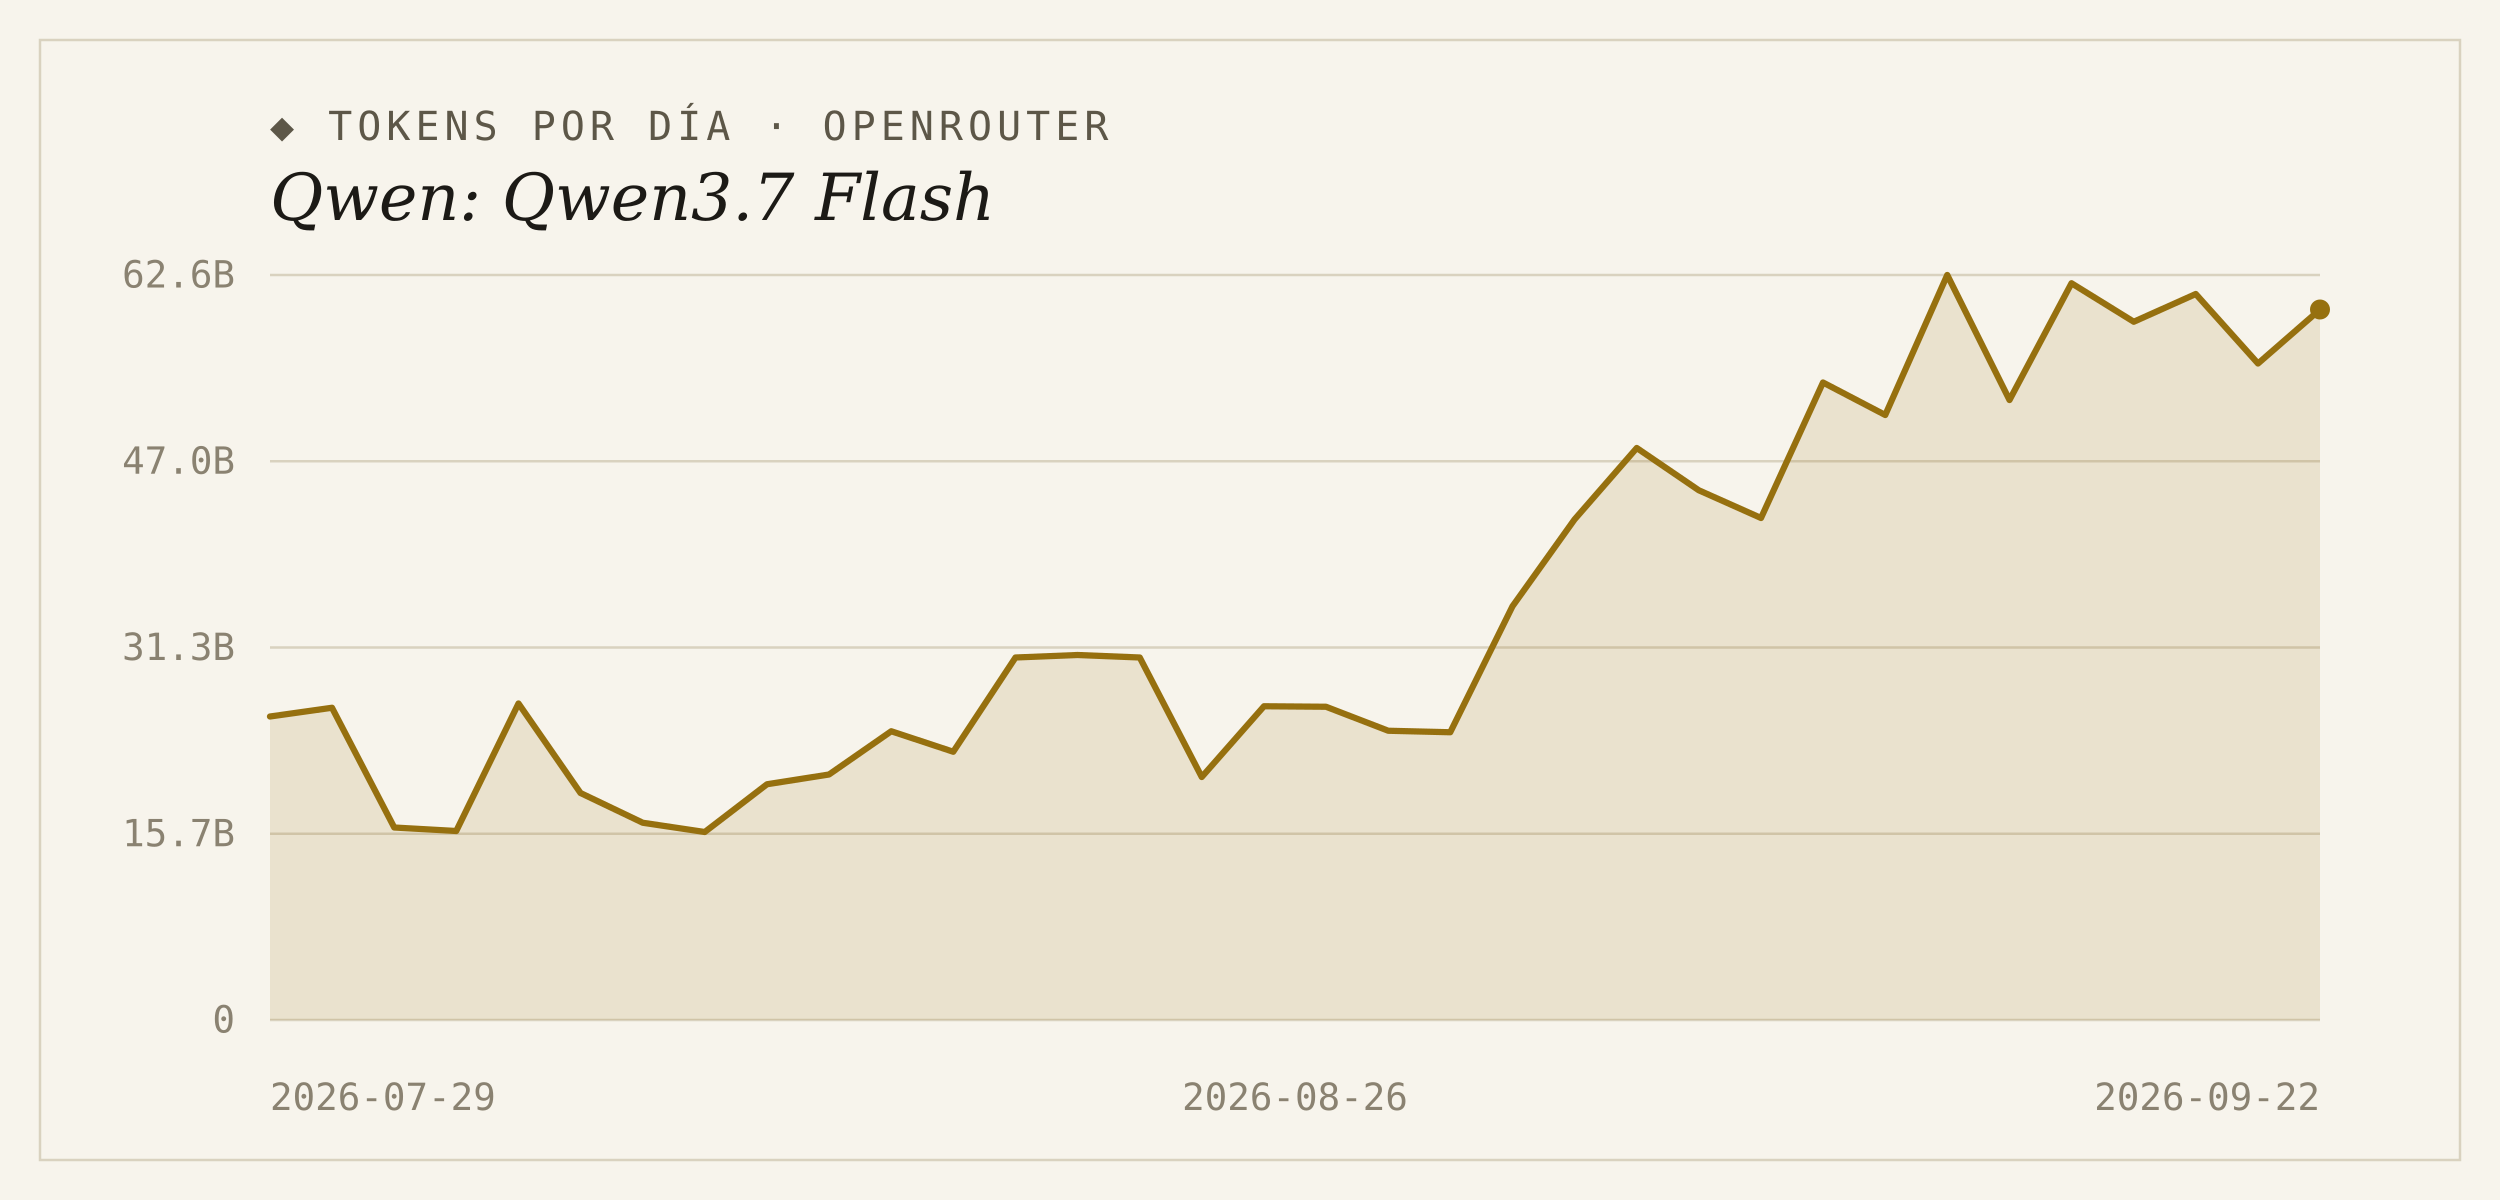
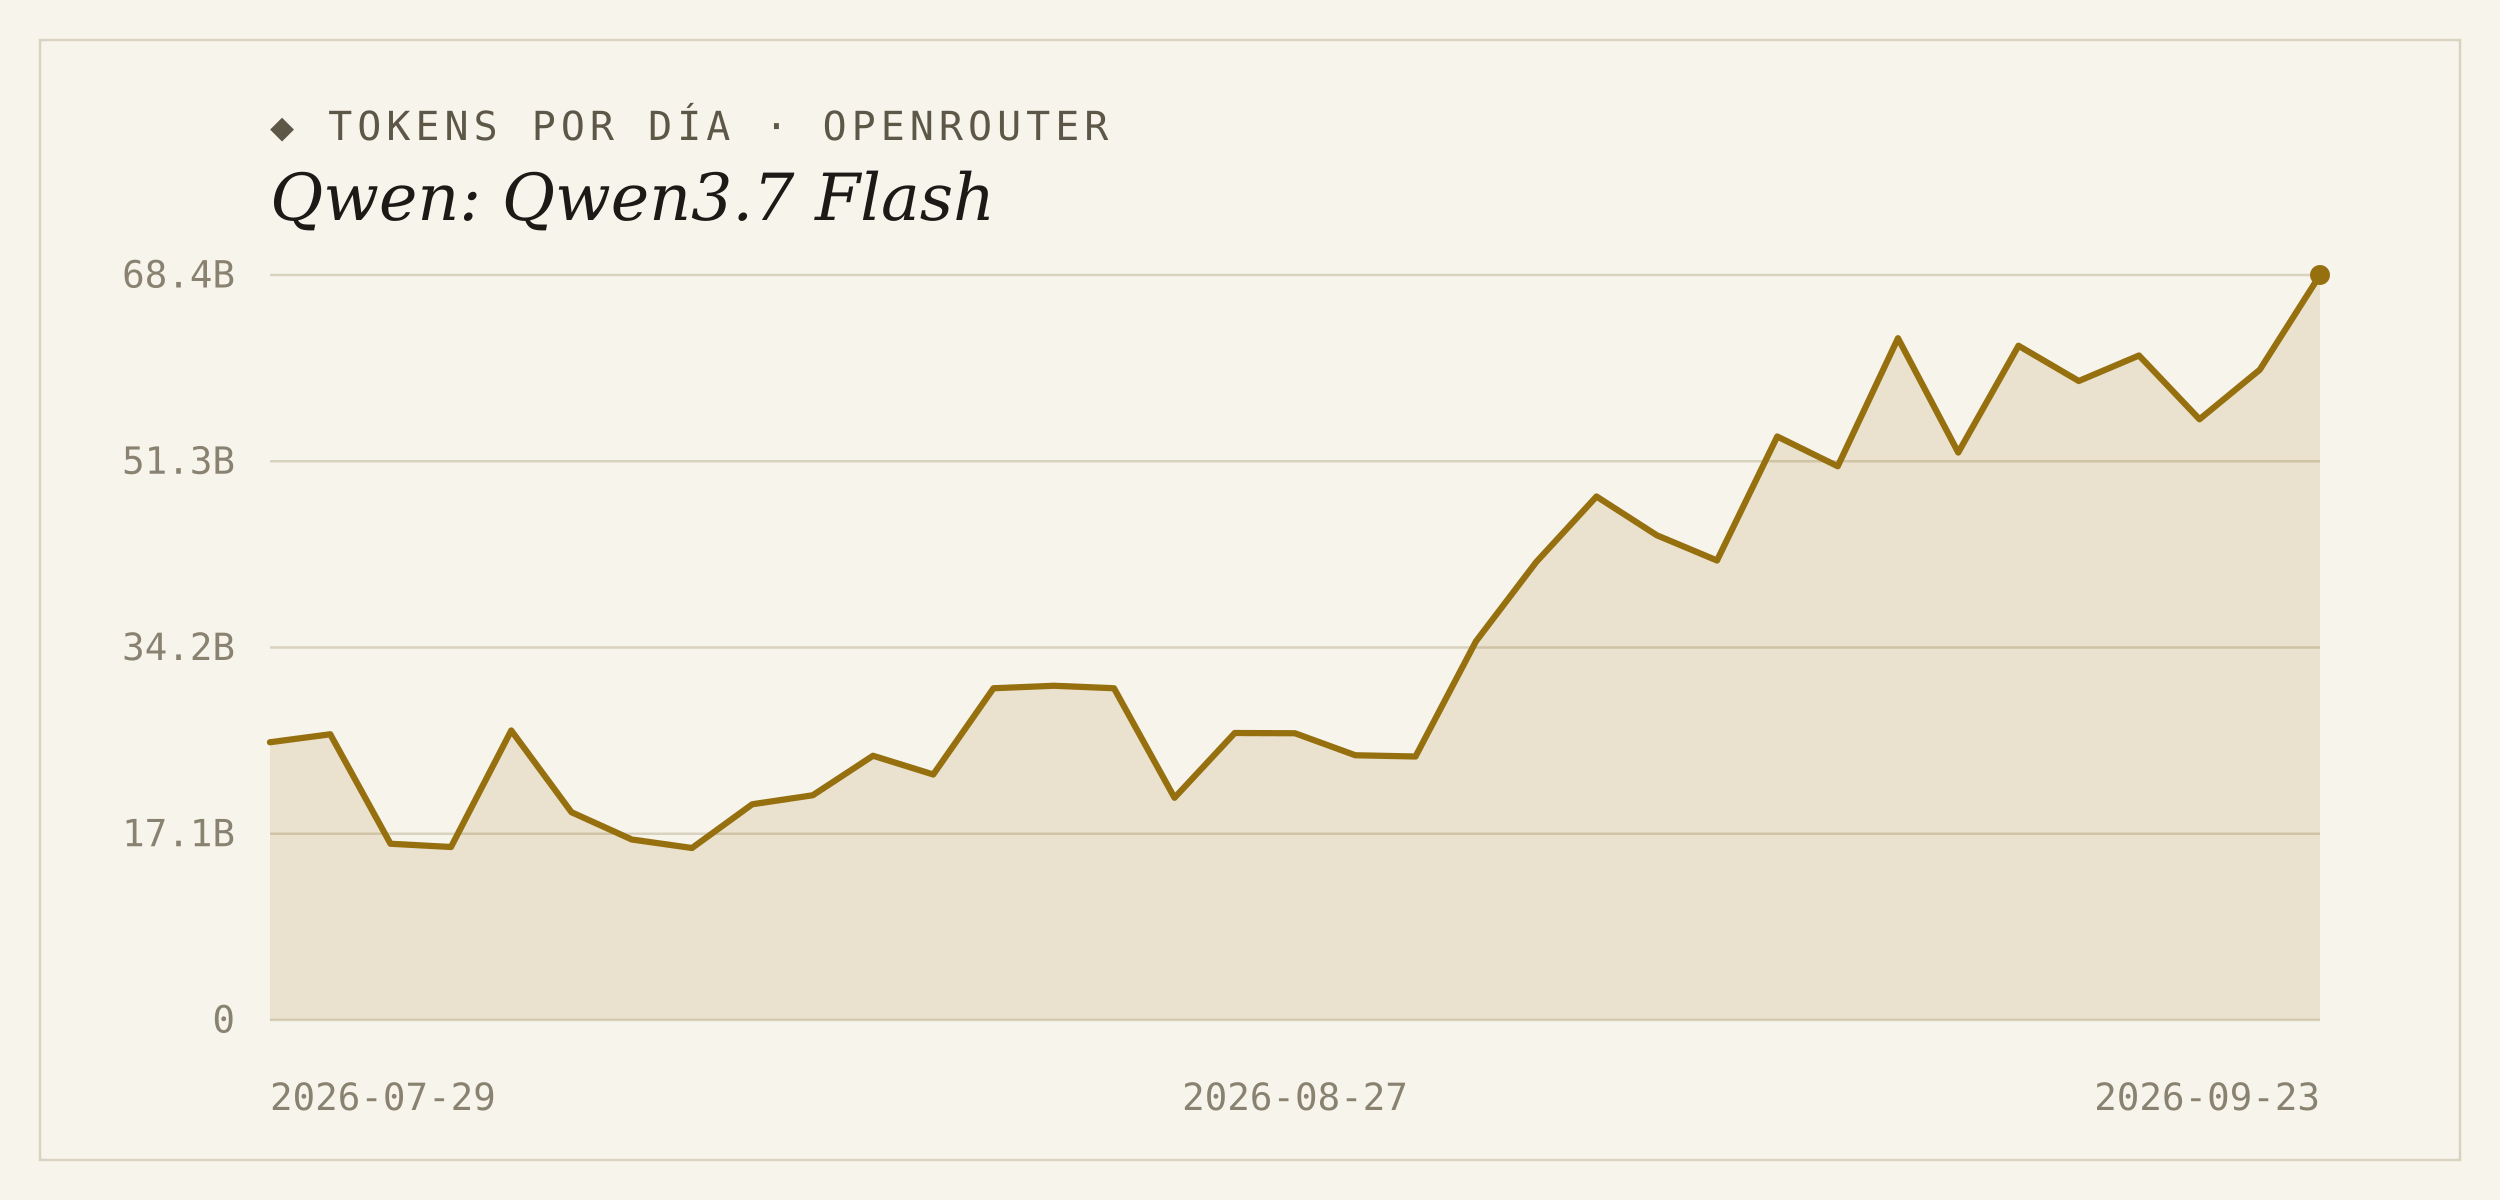
<svg xmlns="http://www.w3.org/2000/svg" width="1000" height="480" viewBox="0 0 1000 480">
  <rect width="1000" height="480" fill="#f7f4ec" />
  <rect x="16" y="16" width="968" height="448" fill="none" stroke="#d9d2bf" stroke-width="1" />
  <text x="108" y="56" font-family="'DejaVu Sans Mono', Consolas, monospace" font-size="16" letter-spacing="2" fill="#5d5748">◆ TOKENS POR DÍA · OPENROUTER</text>
  <text x="108" y="88" font-family="Georgia, 'DejaVu Serif', serif" font-size="26" font-style="italic" fill="#1c1a16">Qwen: Qwen3.7 Flash</text>
  <line x1="108" y1="408.0" x2="928" y2="408.0" stroke="#d9d2bf" stroke-width="1" />
  <text x="94" y="413" text-anchor="end" font-family="'DejaVu Sans Mono', Consolas, monospace" font-size="15" fill="#8a8271">0</text>
  <line x1="108" y1="333.5" x2="928" y2="333.5" stroke="#d9d2bf" stroke-width="1" />
-   <text x="94" y="338.5" text-anchor="end" font-family="'DejaVu Sans Mono', Consolas, monospace" font-size="15" fill="#8a8271">15.7B</text>
+   <text x="94" y="338.5" text-anchor="end" font-family="'DejaVu Sans Mono', Consolas, monospace" font-size="15" fill="#8a8271">17.1B</text>
  <line x1="108" y1="259.0" x2="928" y2="259.0" stroke="#d9d2bf" stroke-width="1" />
-   <text x="94" y="264" text-anchor="end" font-family="'DejaVu Sans Mono', Consolas, monospace" font-size="15" fill="#8a8271">31.3B</text>
+   <text x="94" y="264" text-anchor="end" font-family="'DejaVu Sans Mono', Consolas, monospace" font-size="15" fill="#8a8271">34.2B</text>
  <line x1="108" y1="184.5" x2="928" y2="184.5" stroke="#d9d2bf" stroke-width="1" />
-   <text x="94" y="189.5" text-anchor="end" font-family="'DejaVu Sans Mono', Consolas, monospace" font-size="15" fill="#8a8271">47.0B</text>
+   <text x="94" y="189.5" text-anchor="end" font-family="'DejaVu Sans Mono', Consolas, monospace" font-size="15" fill="#8a8271">51.3B</text>
  <line x1="108" y1="110.0" x2="928" y2="110.0" stroke="#d9d2bf" stroke-width="1" />
-   <text x="94" y="115" text-anchor="end" font-family="'DejaVu Sans Mono', Consolas, monospace" font-size="15" fill="#8a8271">62.6B</text>
-   <path d="M 108,408.0 L 108.0,286.6 L 132.8,283.1 L 157.7,331.0 L 182.5,332.4 L 207.4,281.4 L 232.2,317.2 L 257.1,329.1 L 281.9,332.8 L 306.8,313.7 L 331.6,309.8 L 356.5,292.5 L 381.3,300.7 L 406.2,263.0 L 431.0,262.0 L 455.9,263.0 L 480.7,310.8 L 505.6,282.5 L 530.4,282.7 L 555.3,292.3 L 580.1,292.9 L 605.0,242.5 L 629.8,207.8 L 654.7,179.2 L 679.5,196.1 L 704.4,207.2 L 729.2,153.0 L 754.1,166.0 L 778.9,110.0 L 803.8,160.0 L 828.6,113.3 L 853.5,128.7 L 878.3,117.6 L 903.2,145.4 L 928.0,123.8 L 928.0,408.0 Z" fill="#96700f" fill-opacity="0.14" />
-   <polyline points="108.0,286.6 132.8,283.1 157.7,331.0 182.5,332.4 207.4,281.4 232.2,317.2 257.1,329.1 281.9,332.8 306.8,313.7 331.6,309.8 356.5,292.5 381.3,300.7 406.2,263.0 431.0,262.0 455.9,263.0 480.7,310.8 505.6,282.5 530.4,282.7 555.3,292.3 580.1,292.9 605.0,242.5 629.8,207.8 654.7,179.2 679.5,196.1 704.4,207.2 729.2,153.0 754.1,166.0 778.9,110.0 803.8,160.0 828.6,113.3 853.5,128.7 878.3,117.6 903.2,145.4 928.0,123.8" fill="none" stroke="#96700f" stroke-width="2.5" stroke-linejoin="round" stroke-linecap="round" />
-   <circle cx="928.0" cy="123.8" r="4" fill="#96700f" />
+   <text x="94" y="115" text-anchor="end" font-family="'DejaVu Sans Mono', Consolas, monospace" font-size="15" fill="#8a8271">68.4B</text>
+   <path d="M 108,408.0 L 108.0,296.9 L 132.1,293.7 L 156.2,337.5 L 180.4,338.8 L 204.5,292.2 L 228.6,324.9 L 252.7,335.8 L 276.8,339.2 L 300.9,321.7 L 325.1,318.1 L 349.2,302.3 L 373.3,309.8 L 397.4,275.3 L 421.5,274.3 L 445.6,275.3 L 469.8,319.1 L 493.9,293.2 L 518.0,293.3 L 542.1,302.1 L 566.2,302.6 L 590.4,256.5 L 614.5,224.8 L 638.6,198.6 L 662.7,214.1 L 686.8,224.2 L 710.9,174.6 L 735.1,186.5 L 759.2,135.3 L 783.3,181.0 L 807.4,138.3 L 831.5,152.4 L 855.6,142.2 L 879.8,167.7 L 903.9,147.9 L 928.0,110.0 L 928.0,408.0 Z" fill="#96700f" fill-opacity="0.14" />
+   <polyline points="108.0,296.9 132.1,293.7 156.2,337.5 180.4,338.8 204.5,292.2 228.6,324.9 252.7,335.8 276.8,339.2 300.9,321.7 325.1,318.1 349.2,302.3 373.3,309.8 397.4,275.3 421.5,274.3 445.6,275.3 469.8,319.1 493.9,293.2 518.0,293.3 542.1,302.1 566.2,302.6 590.4,256.5 614.5,224.8 638.6,198.6 662.7,214.1 686.8,224.2 710.9,174.6 735.1,186.5 759.2,135.3 783.3,181.0 807.4,138.3 831.5,152.4 855.6,142.2 879.8,167.7 903.9,147.9 928.0,110.0" fill="none" stroke="#96700f" stroke-width="2.5" stroke-linejoin="round" stroke-linecap="round" />
+   <circle cx="928.0" cy="110.0" r="4" fill="#96700f" />
  <text x="108" y="444" text-anchor="start" font-family="'DejaVu Sans Mono', Consolas, monospace" font-size="15" fill="#8a8271">2026-07-29</text>
-   <text x="518" y="444" text-anchor="middle" font-family="'DejaVu Sans Mono', Consolas, monospace" font-size="15" fill="#8a8271">2026-08-26</text>
-   <text x="928" y="444" text-anchor="end" font-family="'DejaVu Sans Mono', Consolas, monospace" font-size="15" fill="#8a8271">2026-09-22</text>
+   <text x="518" y="444" text-anchor="middle" font-family="'DejaVu Sans Mono', Consolas, monospace" font-size="15" fill="#8a8271">2026-08-27</text>
+   <text x="928" y="444" text-anchor="end" font-family="'DejaVu Sans Mono', Consolas, monospace" font-size="15" fill="#8a8271">2026-09-23</text>
</svg>
